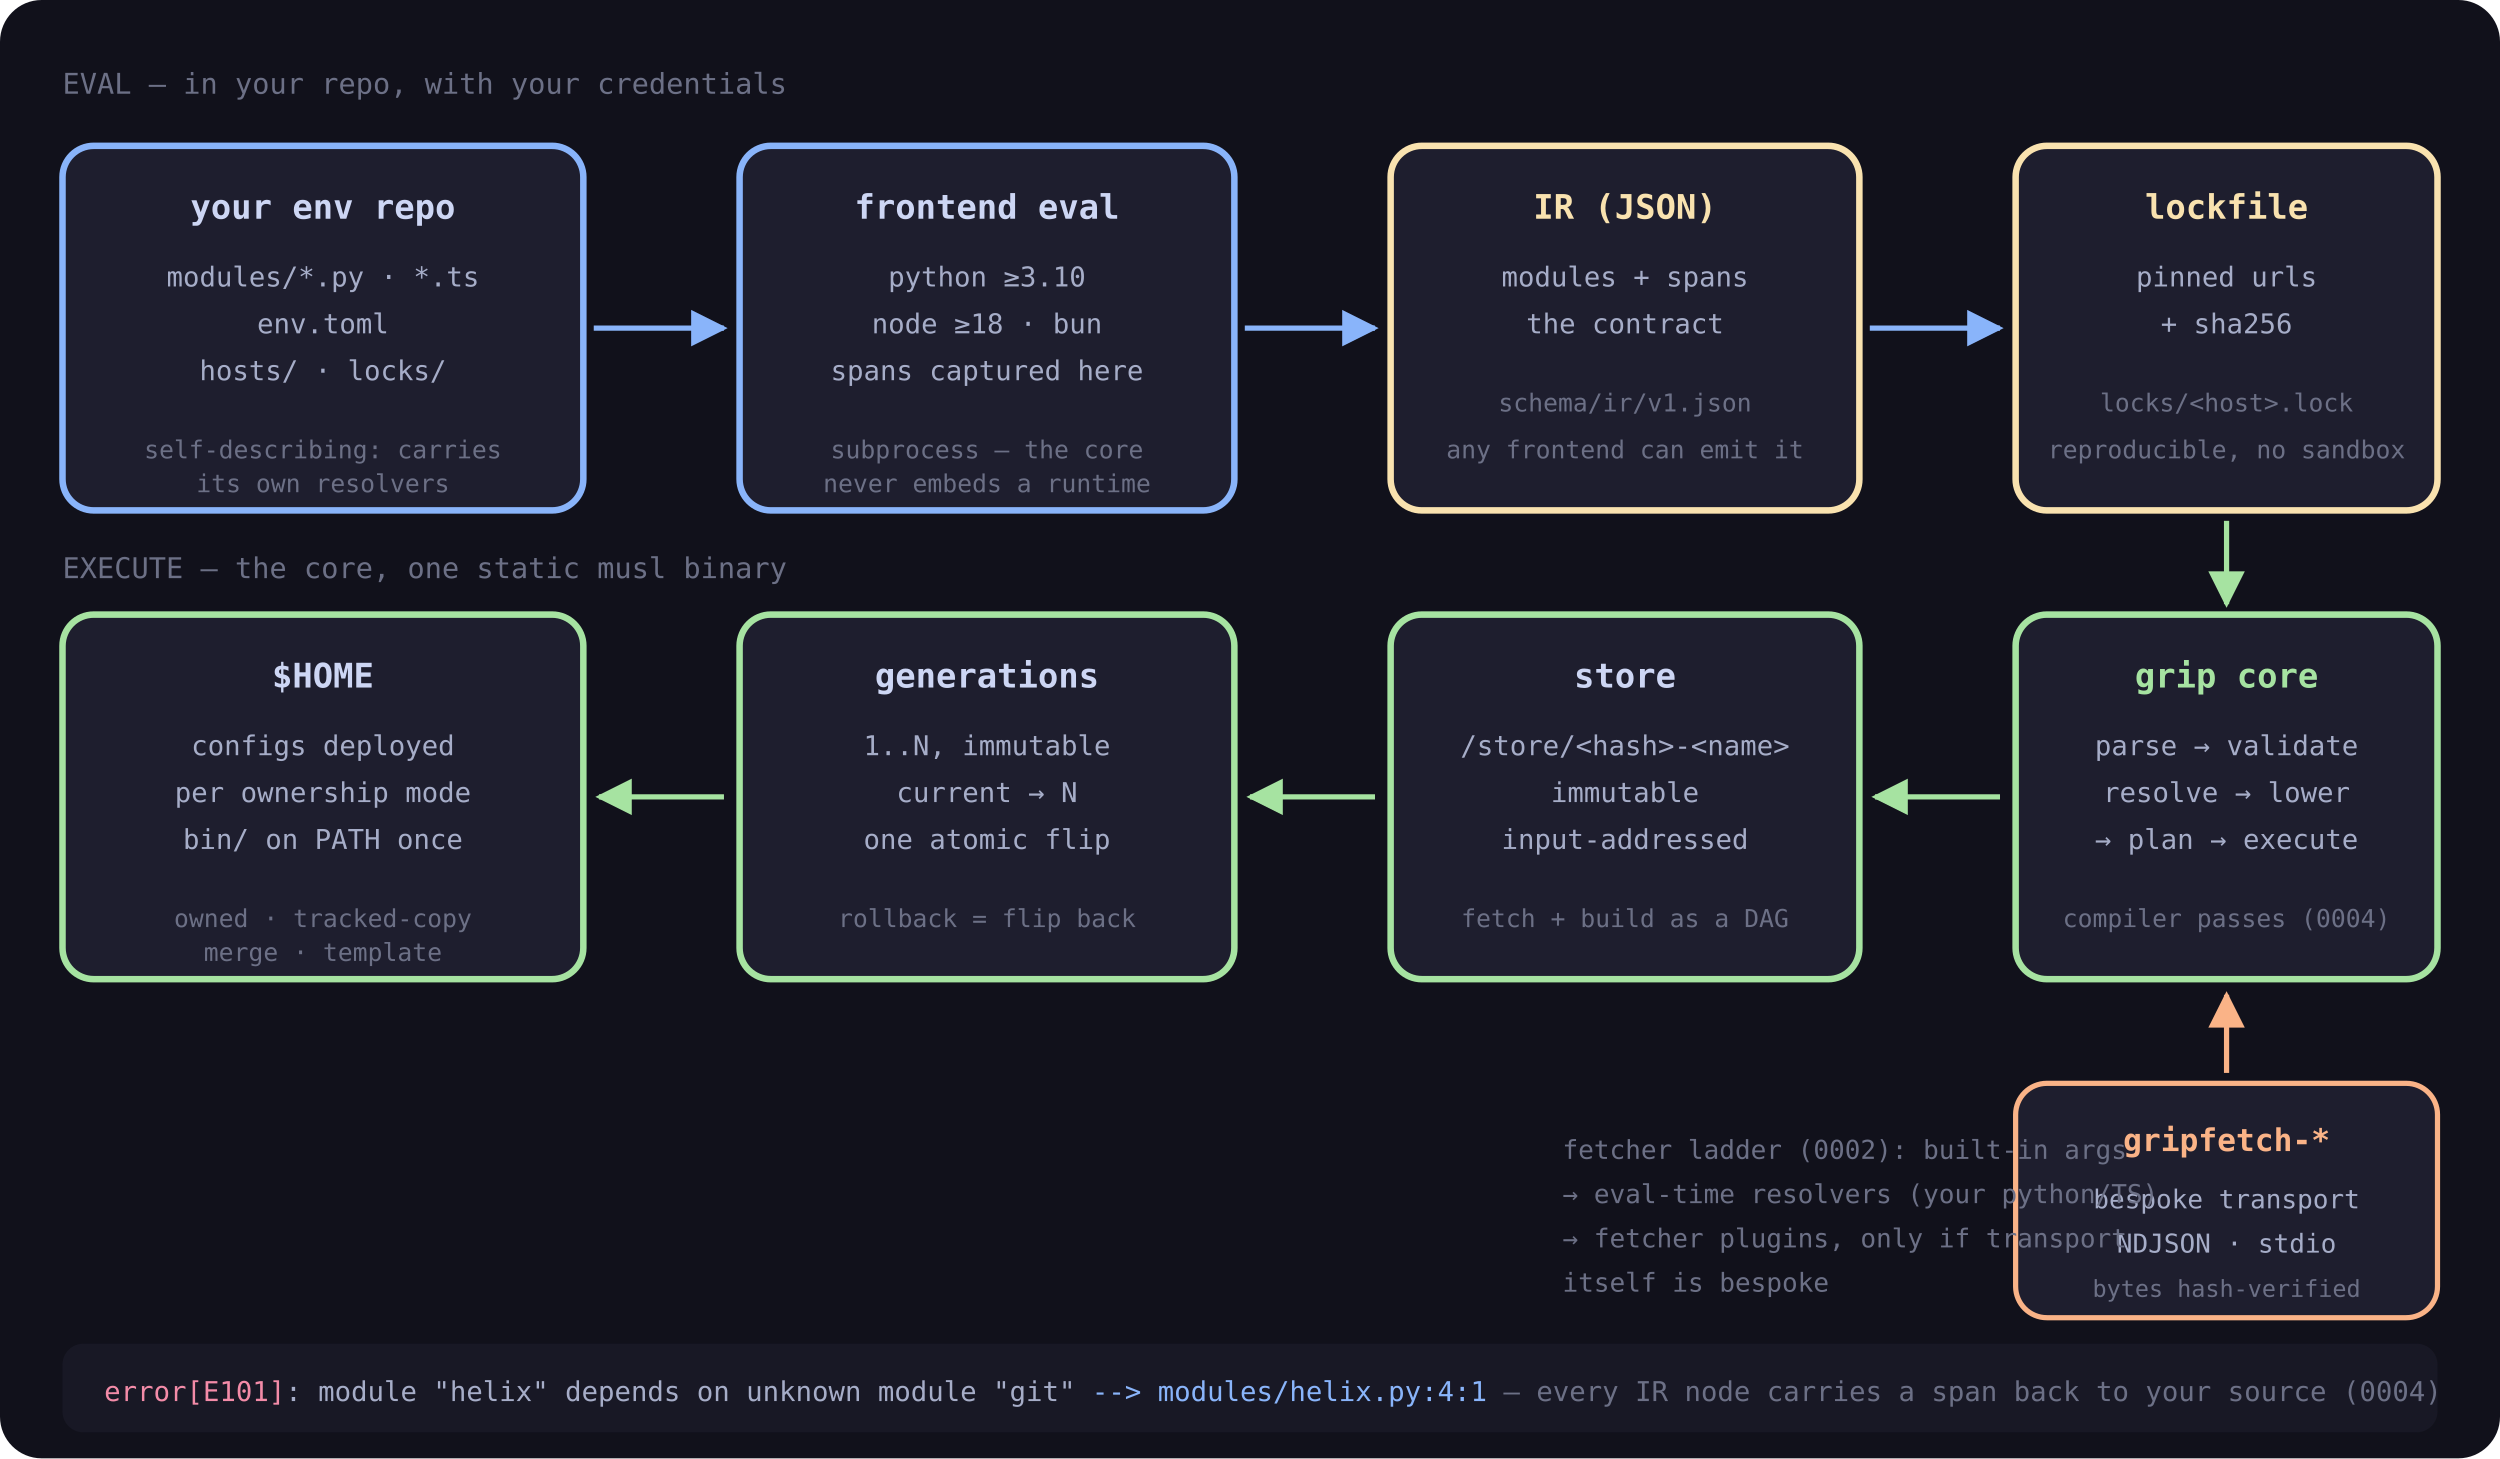
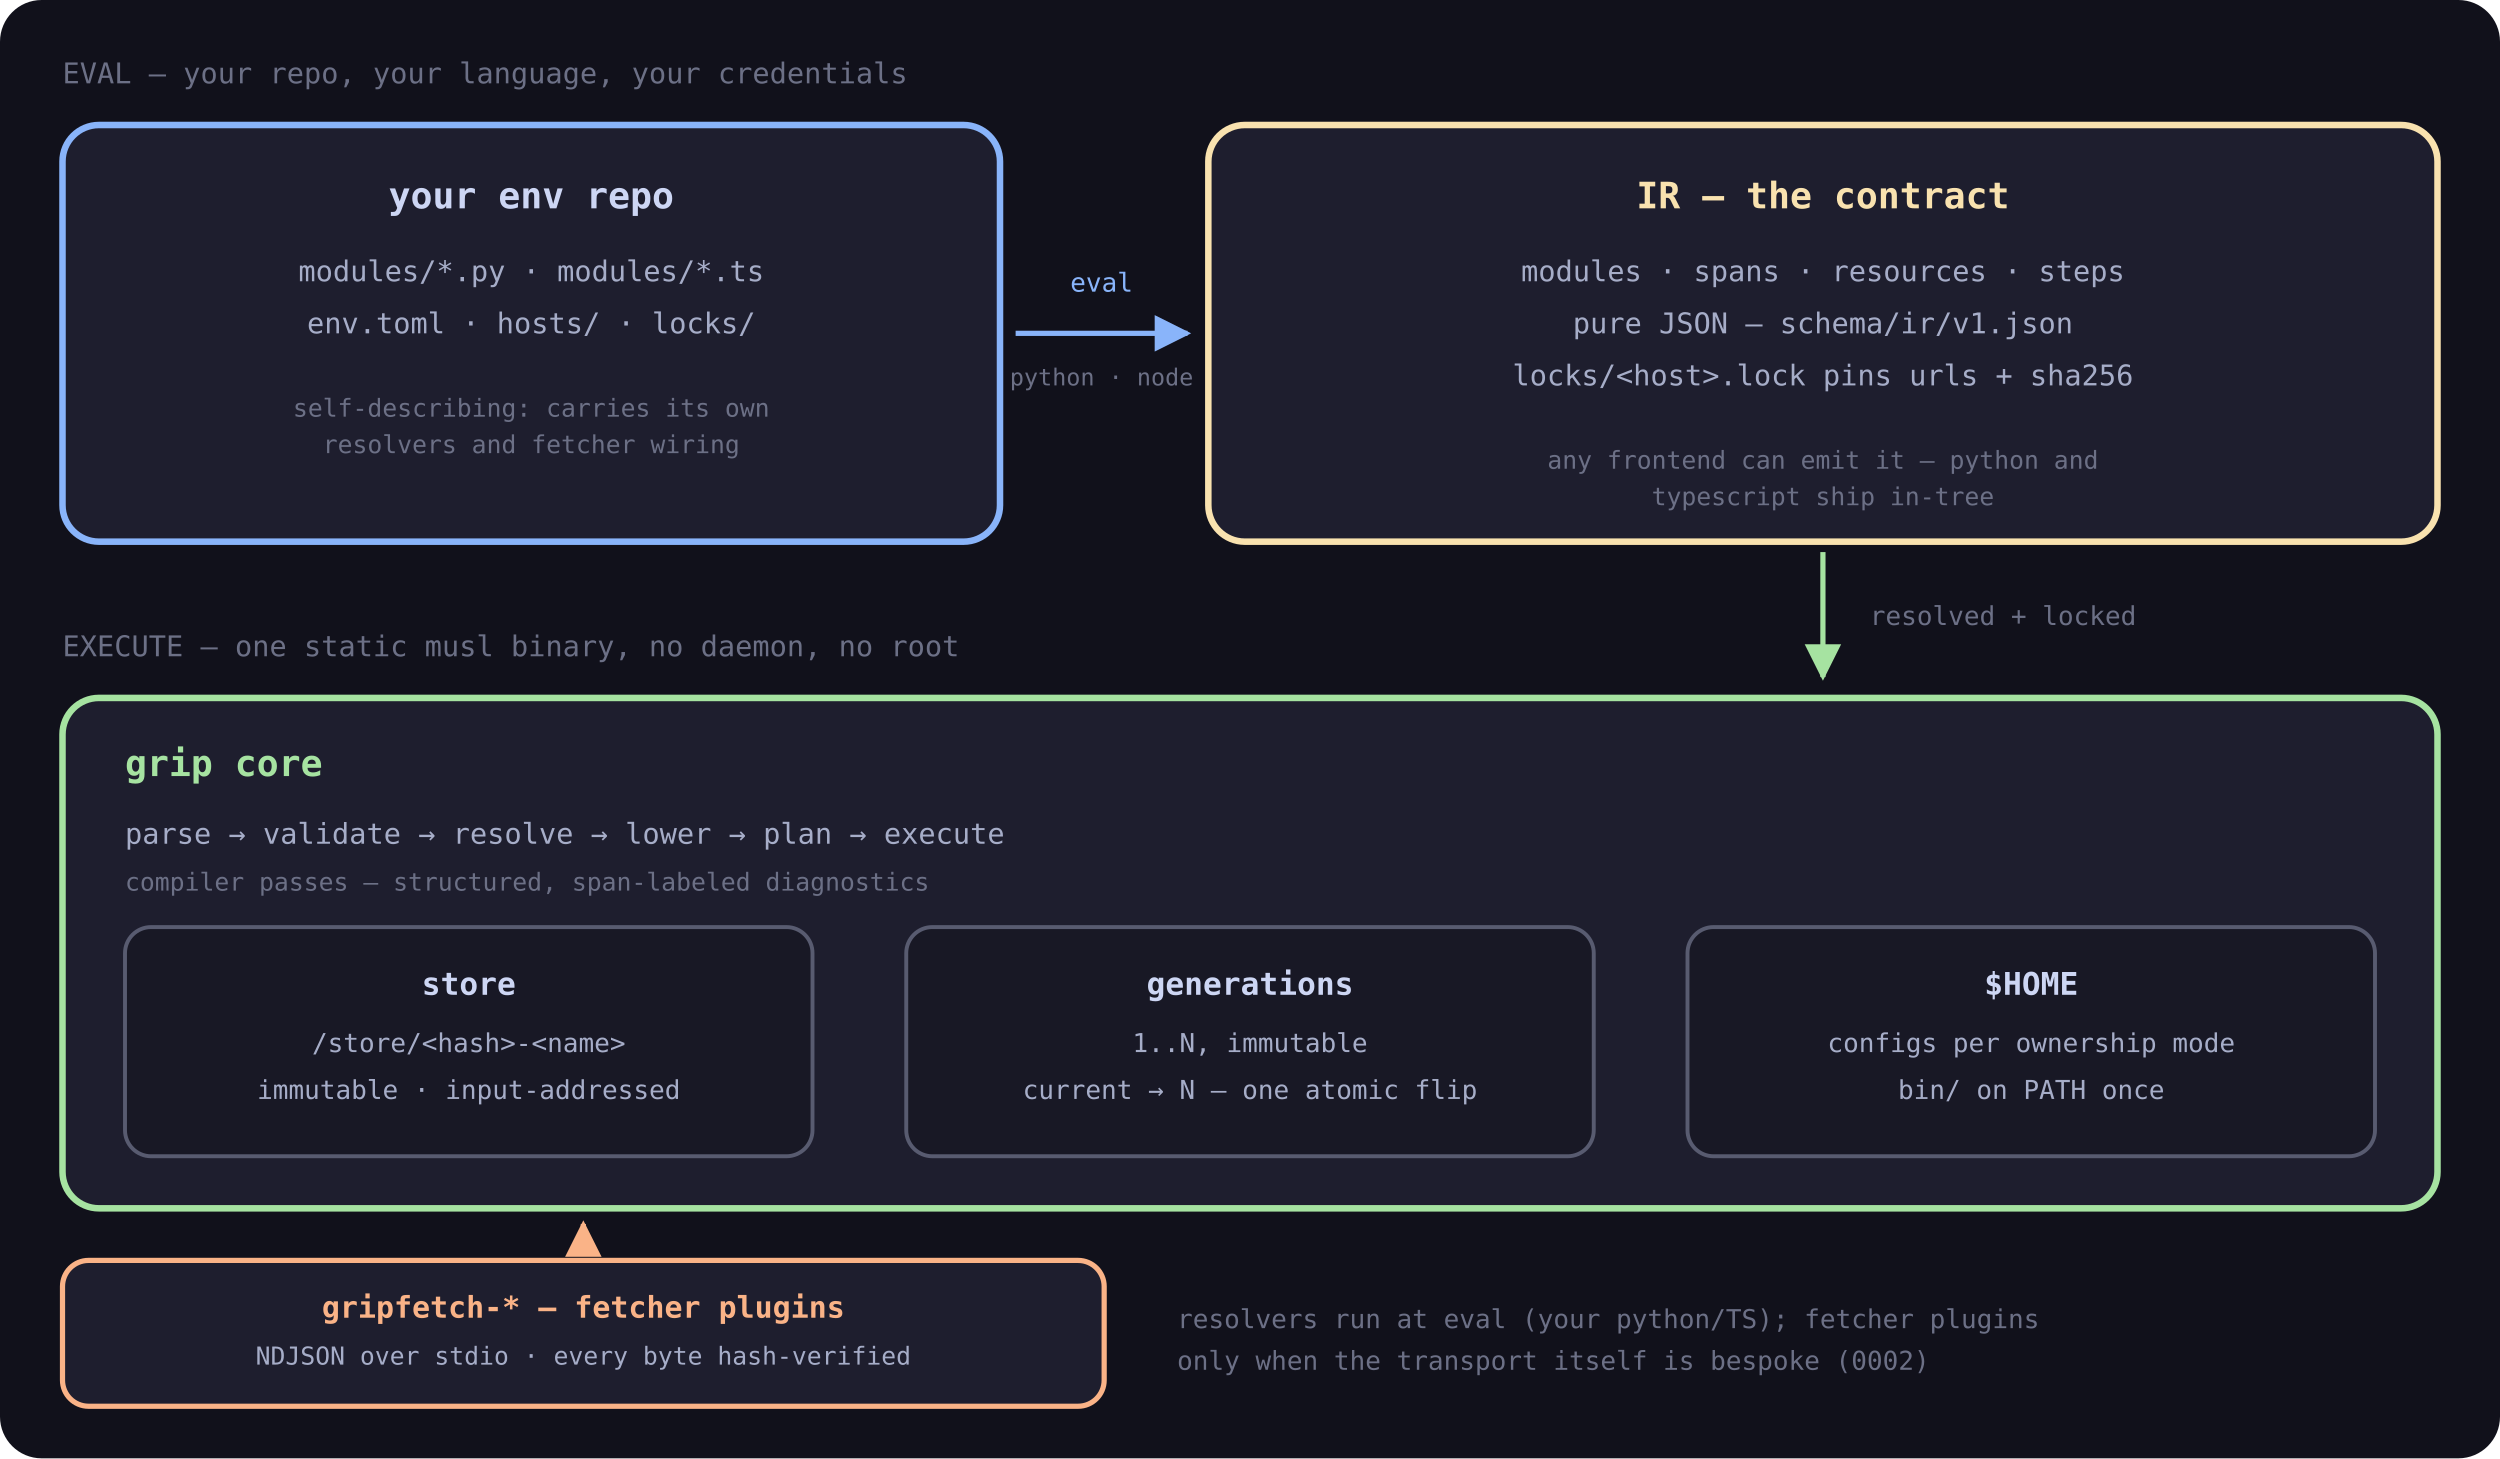
<svg xmlns="http://www.w3.org/2000/svg" viewBox="0 0 960 560" font-family="DejaVu Sans Mono, monospace">
  <defs>
    <marker id="arr" viewBox="0 0 10 10" refX="9" refY="5" markerWidth="7" markerHeight="7" orient="auto-start-reverse">
      <path d="M 0 0 L 10 5 L 0 10 z" fill="#89b4fa" />
    </marker>
    <marker id="arrg" viewBox="0 0 10 10" refX="9" refY="5" markerWidth="7" markerHeight="7" orient="auto-start-reverse">
      <path d="M 0 0 L 10 5 L 0 10 z" fill="#a6e3a1" />
    </marker>
    <marker id="arrp" viewBox="0 0 10 10" refX="9" refY="5" markerWidth="7" markerHeight="7" orient="auto-start-reverse">
      <path d="M 0 0 L 10 5 L 0 10 z" fill="#fab387" />
    </marker>
  </defs>
  <rect width="960" height="560" rx="16" fill="#11111b" />
-   <text x="24" y="36" font-size="11" fill="#6c7086">EVAL — in your repo, with your credentials</text>
-   <rect x="24" y="56" width="200" height="140" rx="12" fill="#1e1e2e" stroke="#89b4fa" stroke-width="2.5" />
-   <text x="124" y="84" text-anchor="middle" font-size="13" font-weight="bold" fill="#cdd6f4">your env repo</text>
-   <text x="124" y="110" text-anchor="middle" font-size="10.5" fill="#a6adc8">modules/*.py · *.ts</text>
-   <text x="124" y="128" text-anchor="middle" font-size="10.5" fill="#a6adc8">env.toml</text>
-   <text x="124" y="146" text-anchor="middle" font-size="10.5" fill="#a6adc8">hosts/ · locks/</text>
-   <text x="124" y="176" text-anchor="middle" font-size="9.5" fill="#6c7086">self-describing: carries</text>
-   <text x="124" y="189" text-anchor="middle" font-size="9.5" fill="#6c7086">its own resolvers</text>
-   <rect x="284" y="56" width="190" height="140" rx="12" fill="#1e1e2e" stroke="#89b4fa" stroke-width="2.5" />
-   <text x="379" y="84" text-anchor="middle" font-size="13" font-weight="bold" fill="#cdd6f4">frontend eval</text>
-   <text x="379" y="110" text-anchor="middle" font-size="10.5" fill="#a6adc8">python ≥3.10</text>
-   <text x="379" y="128" text-anchor="middle" font-size="10.5" fill="#a6adc8">node ≥18 · bun</text>
-   <text x="379" y="146" text-anchor="middle" font-size="10.5" fill="#a6adc8">spans captured here</text>
-   <text x="379" y="176" text-anchor="middle" font-size="9.5" fill="#6c7086">subprocess — the core</text>
-   <text x="379" y="189" text-anchor="middle" font-size="9.5" fill="#6c7086">never embeds a runtime</text>
-   <rect x="534" y="56" width="180" height="140" rx="12" fill="#1e1e2e" stroke="#f9e2af" stroke-width="2.5" />
-   <text x="624" y="84" text-anchor="middle" font-size="13" font-weight="bold" fill="#f9e2af">IR (JSON)</text>
-   <text x="624" y="110" text-anchor="middle" font-size="10.5" fill="#a6adc8">modules + spans</text>
-   <text x="624" y="128" text-anchor="middle" font-size="10.5" fill="#a6adc8">the contract</text>
-   <text x="624" y="158" text-anchor="middle" font-size="9.5" fill="#6c7086">schema/ir/v1.json</text>
-   <text x="624" y="176" text-anchor="middle" font-size="9.5" fill="#6c7086">any frontend can emit it</text>
-   <rect x="774" y="56" width="162" height="140" rx="12" fill="#1e1e2e" stroke="#f9e2af" stroke-width="2.5" />
-   <text x="855" y="84" text-anchor="middle" font-size="13" font-weight="bold" fill="#f9e2af">lockfile</text>
-   <text x="855" y="110" text-anchor="middle" font-size="10.5" fill="#a6adc8">pinned urls</text>
-   <text x="855" y="128" text-anchor="middle" font-size="10.5" fill="#a6adc8">+ sha256</text>
-   <text x="855" y="158" text-anchor="middle" font-size="9.5" fill="#6c7086">locks/&lt;host&gt;.lock</text>
-   <text x="855" y="176" text-anchor="middle" font-size="9.5" fill="#6c7086">reproducible, no sandbox</text>
-   <line x1="228" y1="126" x2="278" y2="126" stroke="#89b4fa" stroke-width="2" marker-end="url(#arr)" />
-   <line x1="478" y1="126" x2="528" y2="126" stroke="#89b4fa" stroke-width="2" marker-end="url(#arr)" />
-   <line x1="718" y1="126" x2="768" y2="126" stroke="#89b4fa" stroke-width="2" marker-end="url(#arr)" />
-   <line x1="855" y1="200" x2="855" y2="232" stroke="#a6e3a1" stroke-width="2" marker-end="url(#arrg)" />
-   <text x="24" y="222" font-size="11" fill="#6c7086">EXECUTE — the core, one static musl binary</text>
-   <rect x="774" y="236" width="162" height="140" rx="12" fill="#1e1e2e" stroke="#a6e3a1" stroke-width="2.5" />
-   <text x="855" y="264" text-anchor="middle" font-size="13" font-weight="bold" fill="#a6e3a1">grip core</text>
-   <text x="855" y="290" text-anchor="middle" font-size="10.5" fill="#a6adc8">parse → validate</text>
-   <text x="855" y="308" text-anchor="middle" font-size="10.5" fill="#a6adc8">resolve → lower</text>
-   <text x="855" y="326" text-anchor="middle" font-size="10.5" fill="#a6adc8">→ plan → execute</text>
-   <text x="855" y="356" text-anchor="middle" font-size="9.5" fill="#6c7086">compiler passes (0004)</text>
-   <rect x="534" y="236" width="180" height="140" rx="12" fill="#1e1e2e" stroke="#a6e3a1" stroke-width="2.5" />
-   <text x="624" y="264" text-anchor="middle" font-size="13" font-weight="bold" fill="#cdd6f4">store</text>
-   <text x="624" y="290" text-anchor="middle" font-size="10.5" fill="#a6adc8">/store/&lt;hash&gt;-&lt;name&gt;</text>
-   <text x="624" y="308" text-anchor="middle" font-size="10.5" fill="#a6adc8">immutable</text>
-   <text x="624" y="326" text-anchor="middle" font-size="10.5" fill="#a6adc8">input-addressed</text>
-   <text x="624" y="356" text-anchor="middle" font-size="9.5" fill="#6c7086">fetch + build as a DAG</text>
-   <rect x="284" y="236" width="190" height="140" rx="12" fill="#1e1e2e" stroke="#a6e3a1" stroke-width="2.5" />
-   <text x="379" y="264" text-anchor="middle" font-size="13" font-weight="bold" fill="#cdd6f4">generations</text>
-   <text x="379" y="290" text-anchor="middle" font-size="10.5" fill="#a6adc8">1..N, immutable</text>
-   <text x="379" y="308" text-anchor="middle" font-size="10.5" fill="#a6adc8">current → N</text>
-   <text x="379" y="326" text-anchor="middle" font-size="10.5" fill="#a6adc8">one atomic flip</text>
-   <text x="379" y="356" text-anchor="middle" font-size="9.5" fill="#6c7086">rollback = flip back</text>
-   <rect x="24" y="236" width="200" height="140" rx="12" fill="#1e1e2e" stroke="#a6e3a1" stroke-width="2.5" />
-   <text x="124" y="264" text-anchor="middle" font-size="13" font-weight="bold" fill="#cdd6f4">$HOME</text>
-   <text x="124" y="290" text-anchor="middle" font-size="10.5" fill="#a6adc8">configs deployed</text>
-   <text x="124" y="308" text-anchor="middle" font-size="10.5" fill="#a6adc8">per ownership mode</text>
-   <text x="124" y="326" text-anchor="middle" font-size="10.5" fill="#a6adc8">bin/ on PATH once</text>
-   <text x="124" y="356" text-anchor="middle" font-size="9.5" fill="#6c7086">owned · tracked-copy</text>
-   <text x="124" y="369" text-anchor="middle" font-size="9.5" fill="#6c7086">merge · template</text>
-   <line x1="768" y1="306" x2="720" y2="306" stroke="#a6e3a1" stroke-width="2" marker-end="url(#arrg)" />
-   <line x1="528" y1="306" x2="480" y2="306" stroke="#a6e3a1" stroke-width="2" marker-end="url(#arrg)" />
-   <line x1="278" y1="306" x2="230" y2="306" stroke="#a6e3a1" stroke-width="2" marker-end="url(#arrg)" />
-   <rect x="774" y="416" width="162" height="90" rx="12" fill="#1e1e2e" stroke="#fab387" stroke-width="2" />
-   <text x="855" y="442" text-anchor="middle" font-size="12" font-weight="bold" fill="#fab387">gripfetch-*</text>
-   <text x="855" y="464" text-anchor="middle" font-size="10" fill="#a6adc8">bespoke transport</text>
-   <text x="855" y="481" text-anchor="middle" font-size="10" fill="#a6adc8">NDJSON · stdio</text>
-   <text x="855" y="498" text-anchor="middle" font-size="9" fill="#6c7086">bytes hash-verified</text>
-   <line x1="855" y1="412" x2="855" y2="382" stroke="#fab387" stroke-width="2" marker-end="url(#arrp)" />
-   <text x="600" y="445" font-size="10" fill="#6c7086">fetcher ladder (0002): built-in args</text>
-   <text x="600" y="462" font-size="10" fill="#6c7086">→ eval-time resolvers (your python/TS)</text>
-   <text x="600" y="479" font-size="10" fill="#6c7086">→ fetcher plugins, only if transport</text>
-   <text x="600" y="496" font-size="10" fill="#6c7086">itself is bespoke</text>
-   <rect x="24" y="516" width="912" height="34" rx="8" fill="#181825" />
-   <text x="40" y="538" font-size="10.5" fill="#a6adc8">
-     <tspan fill="#f38ba8">error[E101]</tspan>: module "helix" depends on unknown module "git"   <tspan fill="#89b4fa">--&gt; modules/helix.py:4:1</tspan>
-     <tspan fill="#6c7086">— every IR node carries a span back to your source (0004)</tspan>
-   </text>
+   <text x="24" y="32" font-size="11" fill="#6c7086">EVAL — your repo, your language, your credentials</text>
+   <rect x="24" y="48" width="360" height="160" rx="14" fill="#1e1e2e" stroke="#89b4fa" stroke-width="2.5" />
+   <text x="204" y="80" text-anchor="middle" font-size="14" font-weight="bold" fill="#cdd6f4">your env repo</text>
+   <text x="204" y="108" text-anchor="middle" font-size="11" fill="#a6adc8">modules/*.py · modules/*.ts</text>
+   <text x="204" y="128" text-anchor="middle" font-size="11" fill="#a6adc8">env.toml · hosts/ · locks/</text>
+   <text x="204" y="160" text-anchor="middle" font-size="9.5" fill="#6c7086">self-describing: carries its own</text>
+   <text x="204" y="174" text-anchor="middle" font-size="9.5" fill="#6c7086">resolvers and fetcher wiring</text>
+   <line x1="390" y1="128" x2="456" y2="128" stroke="#89b4fa" stroke-width="2" marker-end="url(#arr)" />
+   <text x="423" y="112" text-anchor="middle" font-size="10" fill="#89b4fa">eval</text>
+   <text x="423" y="148" text-anchor="middle" font-size="9" fill="#6c7086">python · node</text>
+   <rect x="464" y="48" width="472" height="160" rx="14" fill="#1e1e2e" stroke="#f9e2af" stroke-width="2.5" />
+   <text x="700" y="80" text-anchor="middle" font-size="14" font-weight="bold" fill="#f9e2af">IR — the contract</text>
+   <text x="700" y="108" text-anchor="middle" font-size="11" fill="#a6adc8">modules · spans · resources · steps</text>
+   <text x="700" y="128" text-anchor="middle" font-size="11" fill="#a6adc8">pure JSON — schema/ir/v1.json</text>
+   <text x="700" y="148" text-anchor="middle" font-size="11" fill="#a6adc8">locks/&lt;host&gt;.lock pins urls + sha256</text>
+   <text x="700" y="180" text-anchor="middle" font-size="9.5" fill="#6c7086">any frontend can emit it — python and</text>
+   <text x="700" y="194" text-anchor="middle" font-size="9.5" fill="#6c7086">typescript ship in-tree</text>
+   <line x1="700" y1="212" x2="700" y2="260" stroke="#a6e3a1" stroke-width="2" marker-end="url(#arrg)" />
+   <text x="718" y="240" font-size="10" fill="#6c7086">resolved + locked</text>
+   <text x="24" y="252" font-size="11" fill="#6c7086">EXECUTE — one static musl binary, no daemon, no root</text>
+   <rect x="24" y="268" width="912" height="196" rx="14" fill="#1e1e2e" stroke="#a6e3a1" stroke-width="2.5" />
+   <text x="48" y="298" font-size="14" font-weight="bold" fill="#a6e3a1">grip core</text>
+   <text x="48" y="324" font-size="11" fill="#a6adc8">parse → validate → resolve → lower → plan → execute</text>
+   <text x="48" y="342" font-size="9.5" fill="#6c7086">compiler passes — structured, span-labeled diagnostics</text>
+   <rect x="48" y="356" width="264" height="88" rx="10" fill="#181825" stroke="#585b70" stroke-width="1.5" />
+   <text x="180" y="382" text-anchor="middle" font-size="12" font-weight="bold" fill="#cdd6f4">store</text>
+   <text x="180" y="404" text-anchor="middle" font-size="10" fill="#a6adc8">/store/&lt;hash&gt;-&lt;name&gt;</text>
+   <text x="180" y="422" text-anchor="middle" font-size="10" fill="#a6adc8">immutable · input-addressed</text>
+   <rect x="348" y="356" width="264" height="88" rx="10" fill="#181825" stroke="#585b70" stroke-width="1.5" />
+   <text x="480" y="382" text-anchor="middle" font-size="12" font-weight="bold" fill="#cdd6f4">generations</text>
+   <text x="480" y="404" text-anchor="middle" font-size="10" fill="#a6adc8">1..N, immutable</text>
+   <text x="480" y="422" text-anchor="middle" font-size="10" fill="#a6adc8">current → N — one atomic flip</text>
+   <rect x="648" y="356" width="264" height="88" rx="10" fill="#181825" stroke="#585b70" stroke-width="1.5" />
+   <text x="780" y="382" text-anchor="middle" font-size="12" font-weight="bold" fill="#cdd6f4">$HOME</text>
+   <text x="780" y="404" text-anchor="middle" font-size="10" fill="#a6adc8">configs per ownership mode</text>
+   <text x="780" y="422" text-anchor="middle" font-size="10" fill="#a6adc8">bin/ on PATH once</text>
+   <rect x="24" y="484" width="400" height="56" rx="10" fill="#1e1e2e" stroke="#fab387" stroke-width="2" />
+   <text x="224" y="506" text-anchor="middle" font-size="11.5" font-weight="bold" fill="#fab387">gripfetch-* — fetcher plugins</text>
+   <text x="224" y="524" text-anchor="middle" font-size="9.5" fill="#a6adc8">NDJSON over stdio · every byte hash-verified</text>
+   <line x1="224" y1="478" x2="224" y2="470" stroke="#fab387" stroke-width="2" marker-end="url(#arrp)" />
+   <text x="452" y="510" font-size="10" fill="#6c7086">resolvers run at eval (your python/TS); fetcher plugins</text>
+   <text x="452" y="526" font-size="10" fill="#6c7086">only when the transport itself is bespoke (0002)</text>
</svg>
